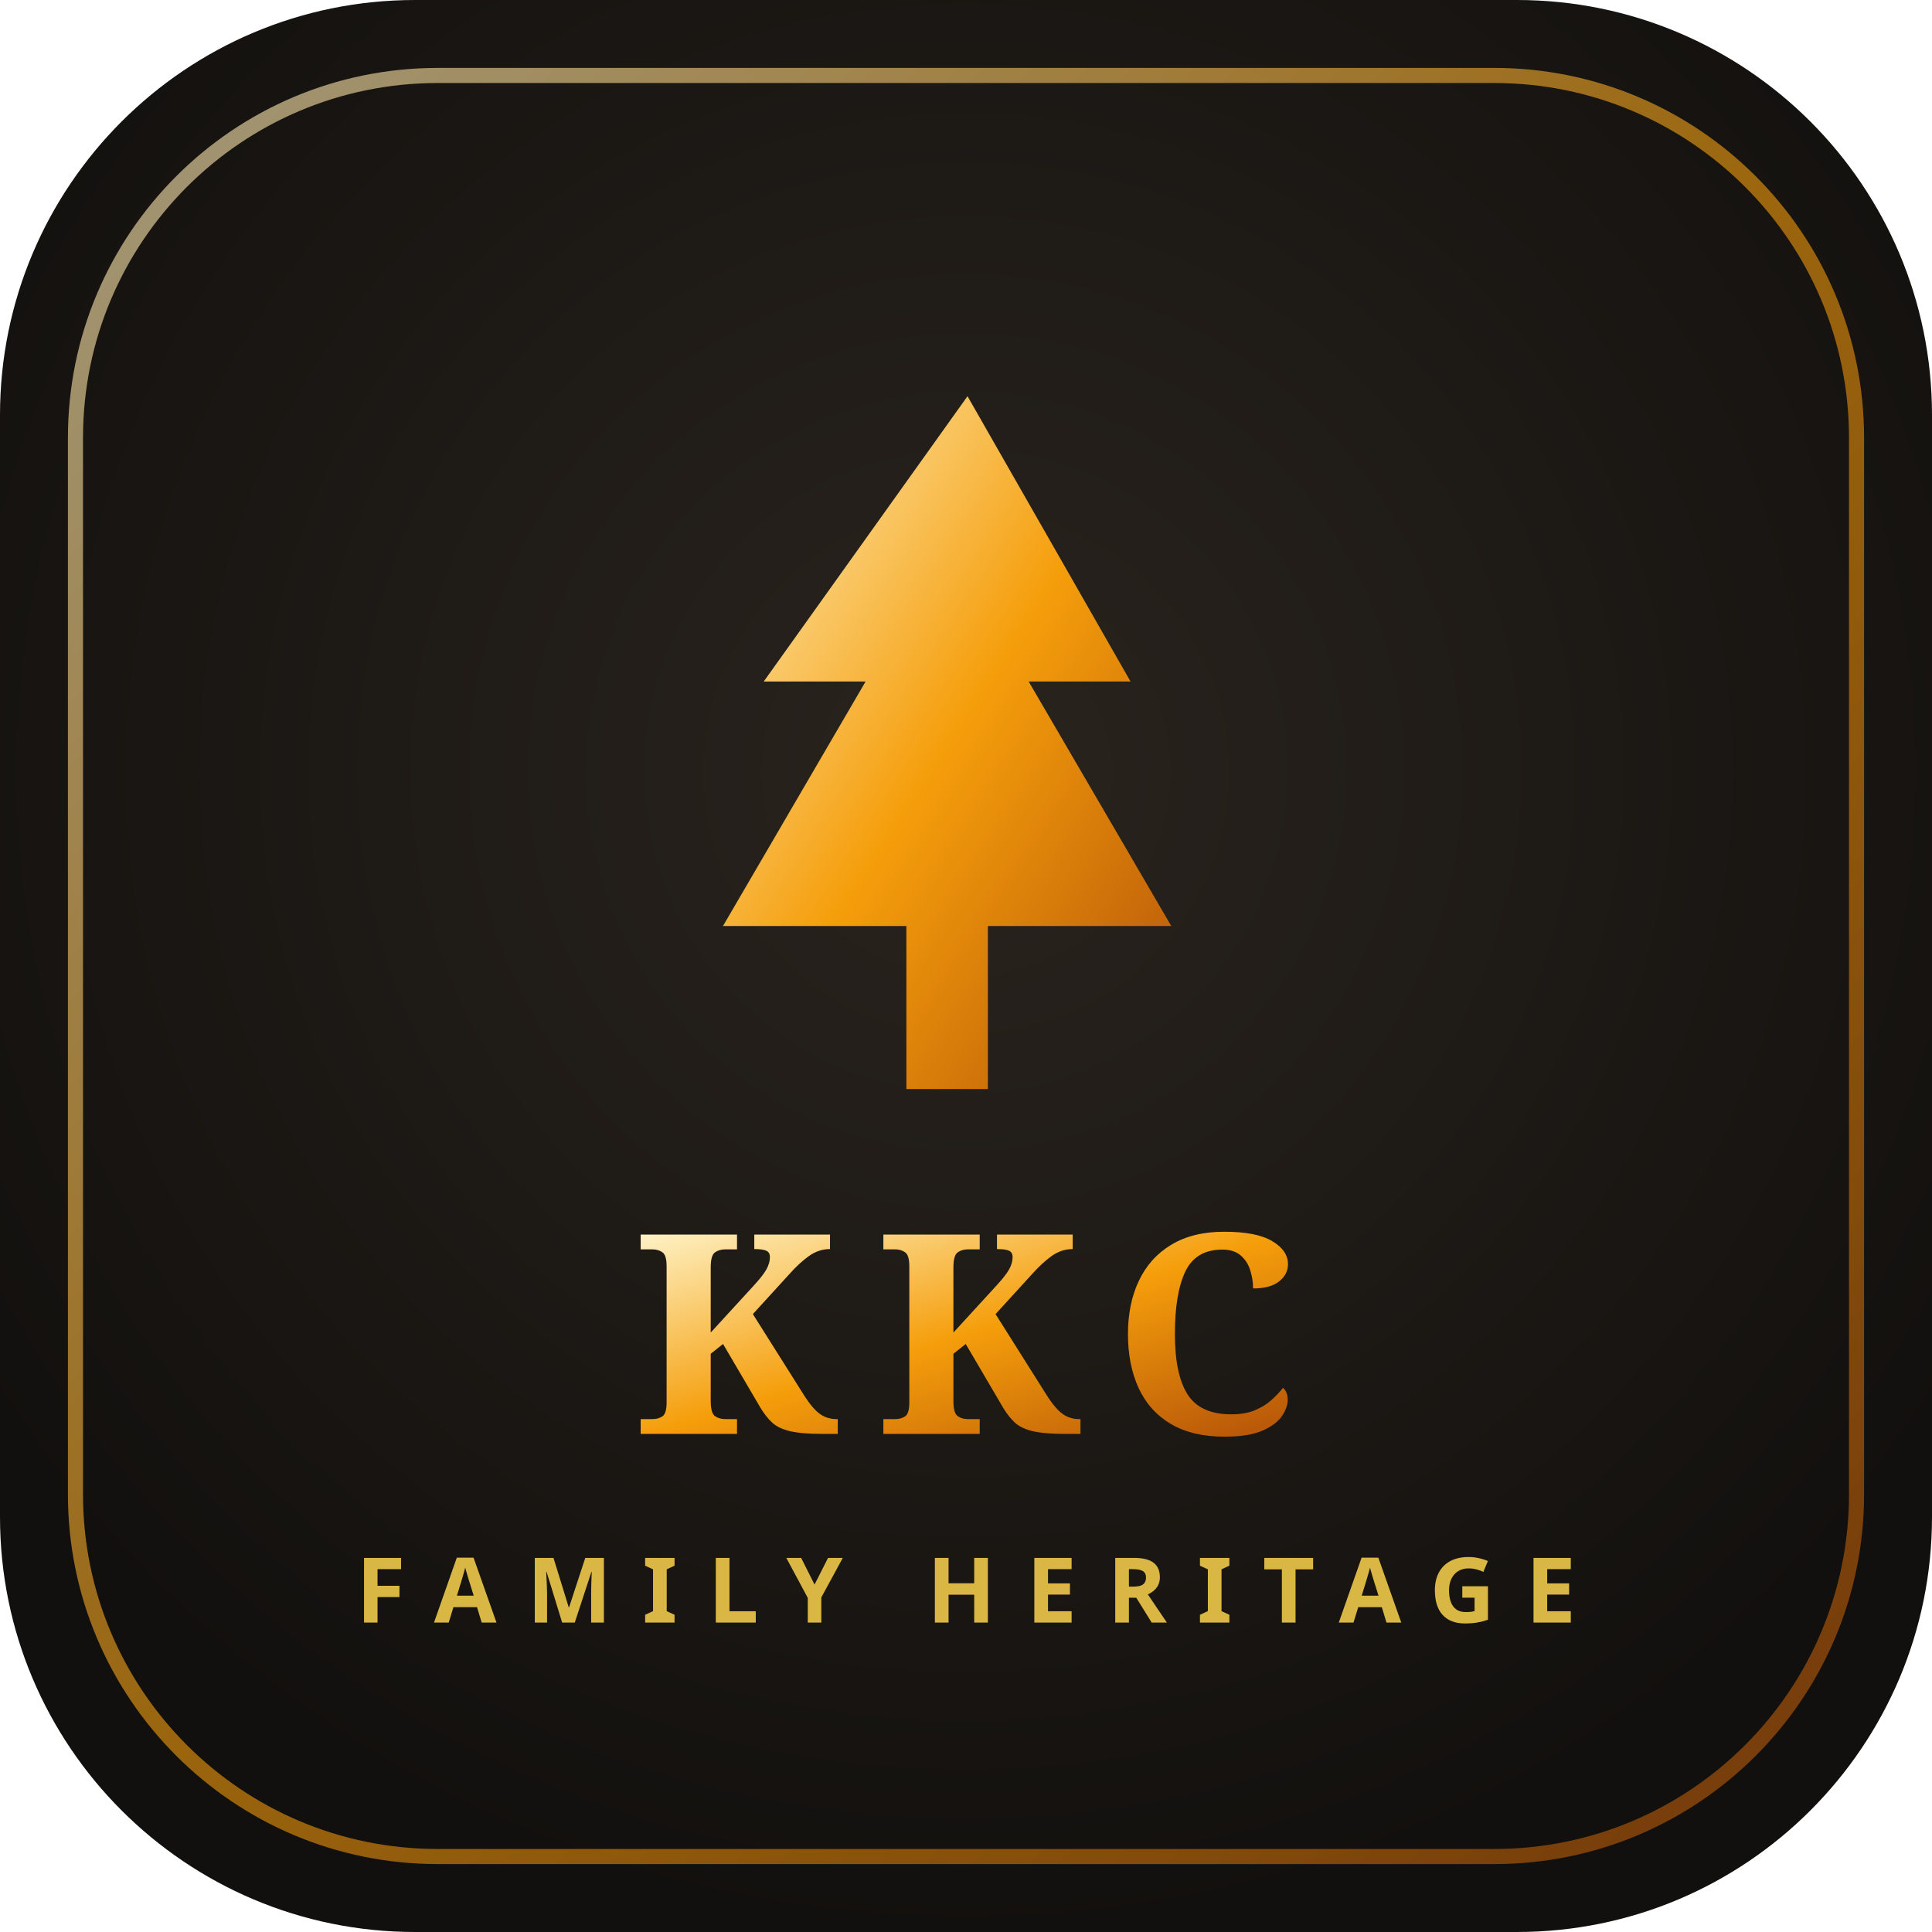
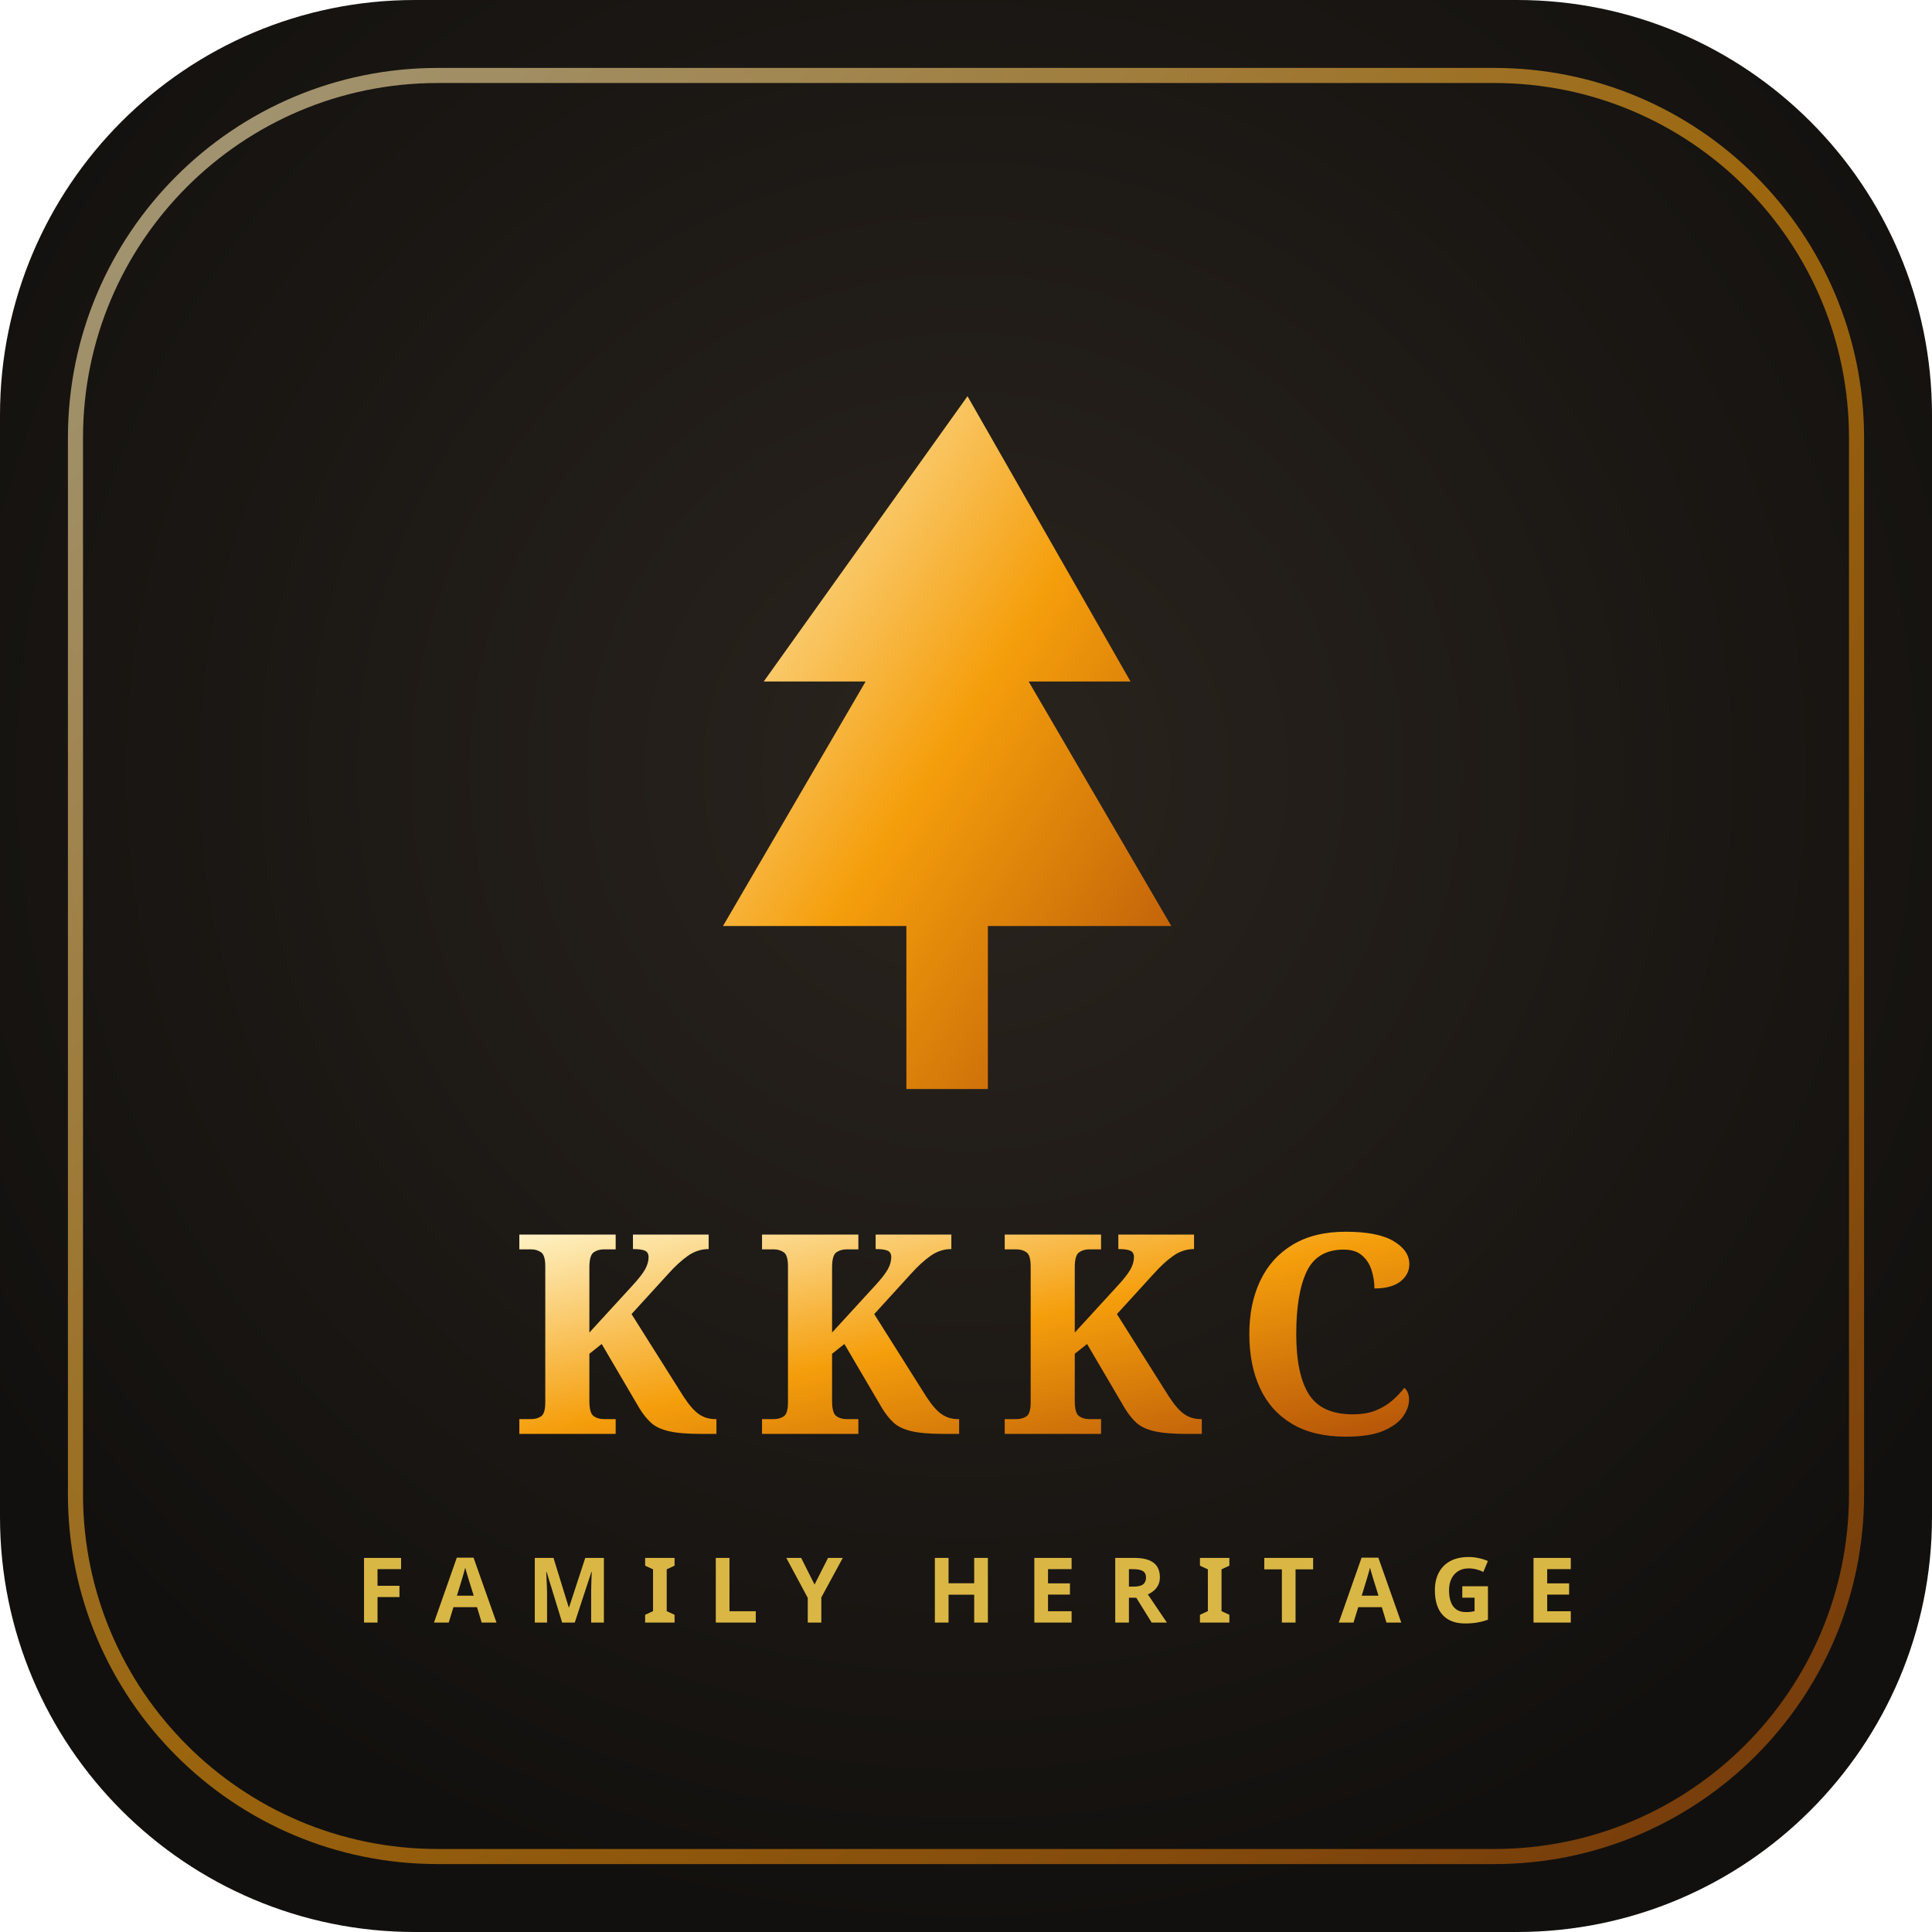
<svg xmlns="http://www.w3.org/2000/svg" viewBox="0 0 512 512" width="512" height="512">
  <defs>
    <radialGradient id="bg512" cx="50%" cy="40%" r="60%">
      <stop offset="0%" stop-color="#2a241e" />
      <stop offset="100%" stop-color="#12100e" />
    </radialGradient>
    <linearGradient id="gold512" x1="0%" y1="0%" x2="100%" y2="100%">
      <stop offset="0%" stop-color="#fef3c7" />
      <stop offset="50%" stop-color="#f59e0b" />
      <stop offset="100%" stop-color="#b45309" />
    </linearGradient>
  </defs>
  <rect width="512" height="512" rx="110" fill="url(#bg512)" />
  <rect x="20" y="20" width="472" height="472" rx="96" fill="none" stroke="url(#gold512)" stroke-width="4" opacity="0.6" />
  <g transform="translate(170, 105) scale(2.7)" fill="url(#gold512)">
    <path d="M32 0L12 28h10l-14 24h18v16h8V52h18L38 28h10z" />
  </g>
-   <text x="256" y="380" text-anchor="middle" font-family="'Playfair Display', Georgia, serif" font-size="74" font-weight="bold" fill="url(#gold512)" letter-spacing="10">KKC</text>
+   <text x="256" y="380" text-anchor="middle" font-family="'Playfair Display', Georgia, serif" font-size="74" font-weight="bold" fill="url(#gold512)" letter-spacing="10">KKKC</text>
  <text x="256" y="430" text-anchor="middle" font-family="system-ui, sans-serif" font-size="24" font-weight="600" fill="#fcd34d" letter-spacing="8" opacity="0.85">FAMILY HERITAGE</text>
</svg>
